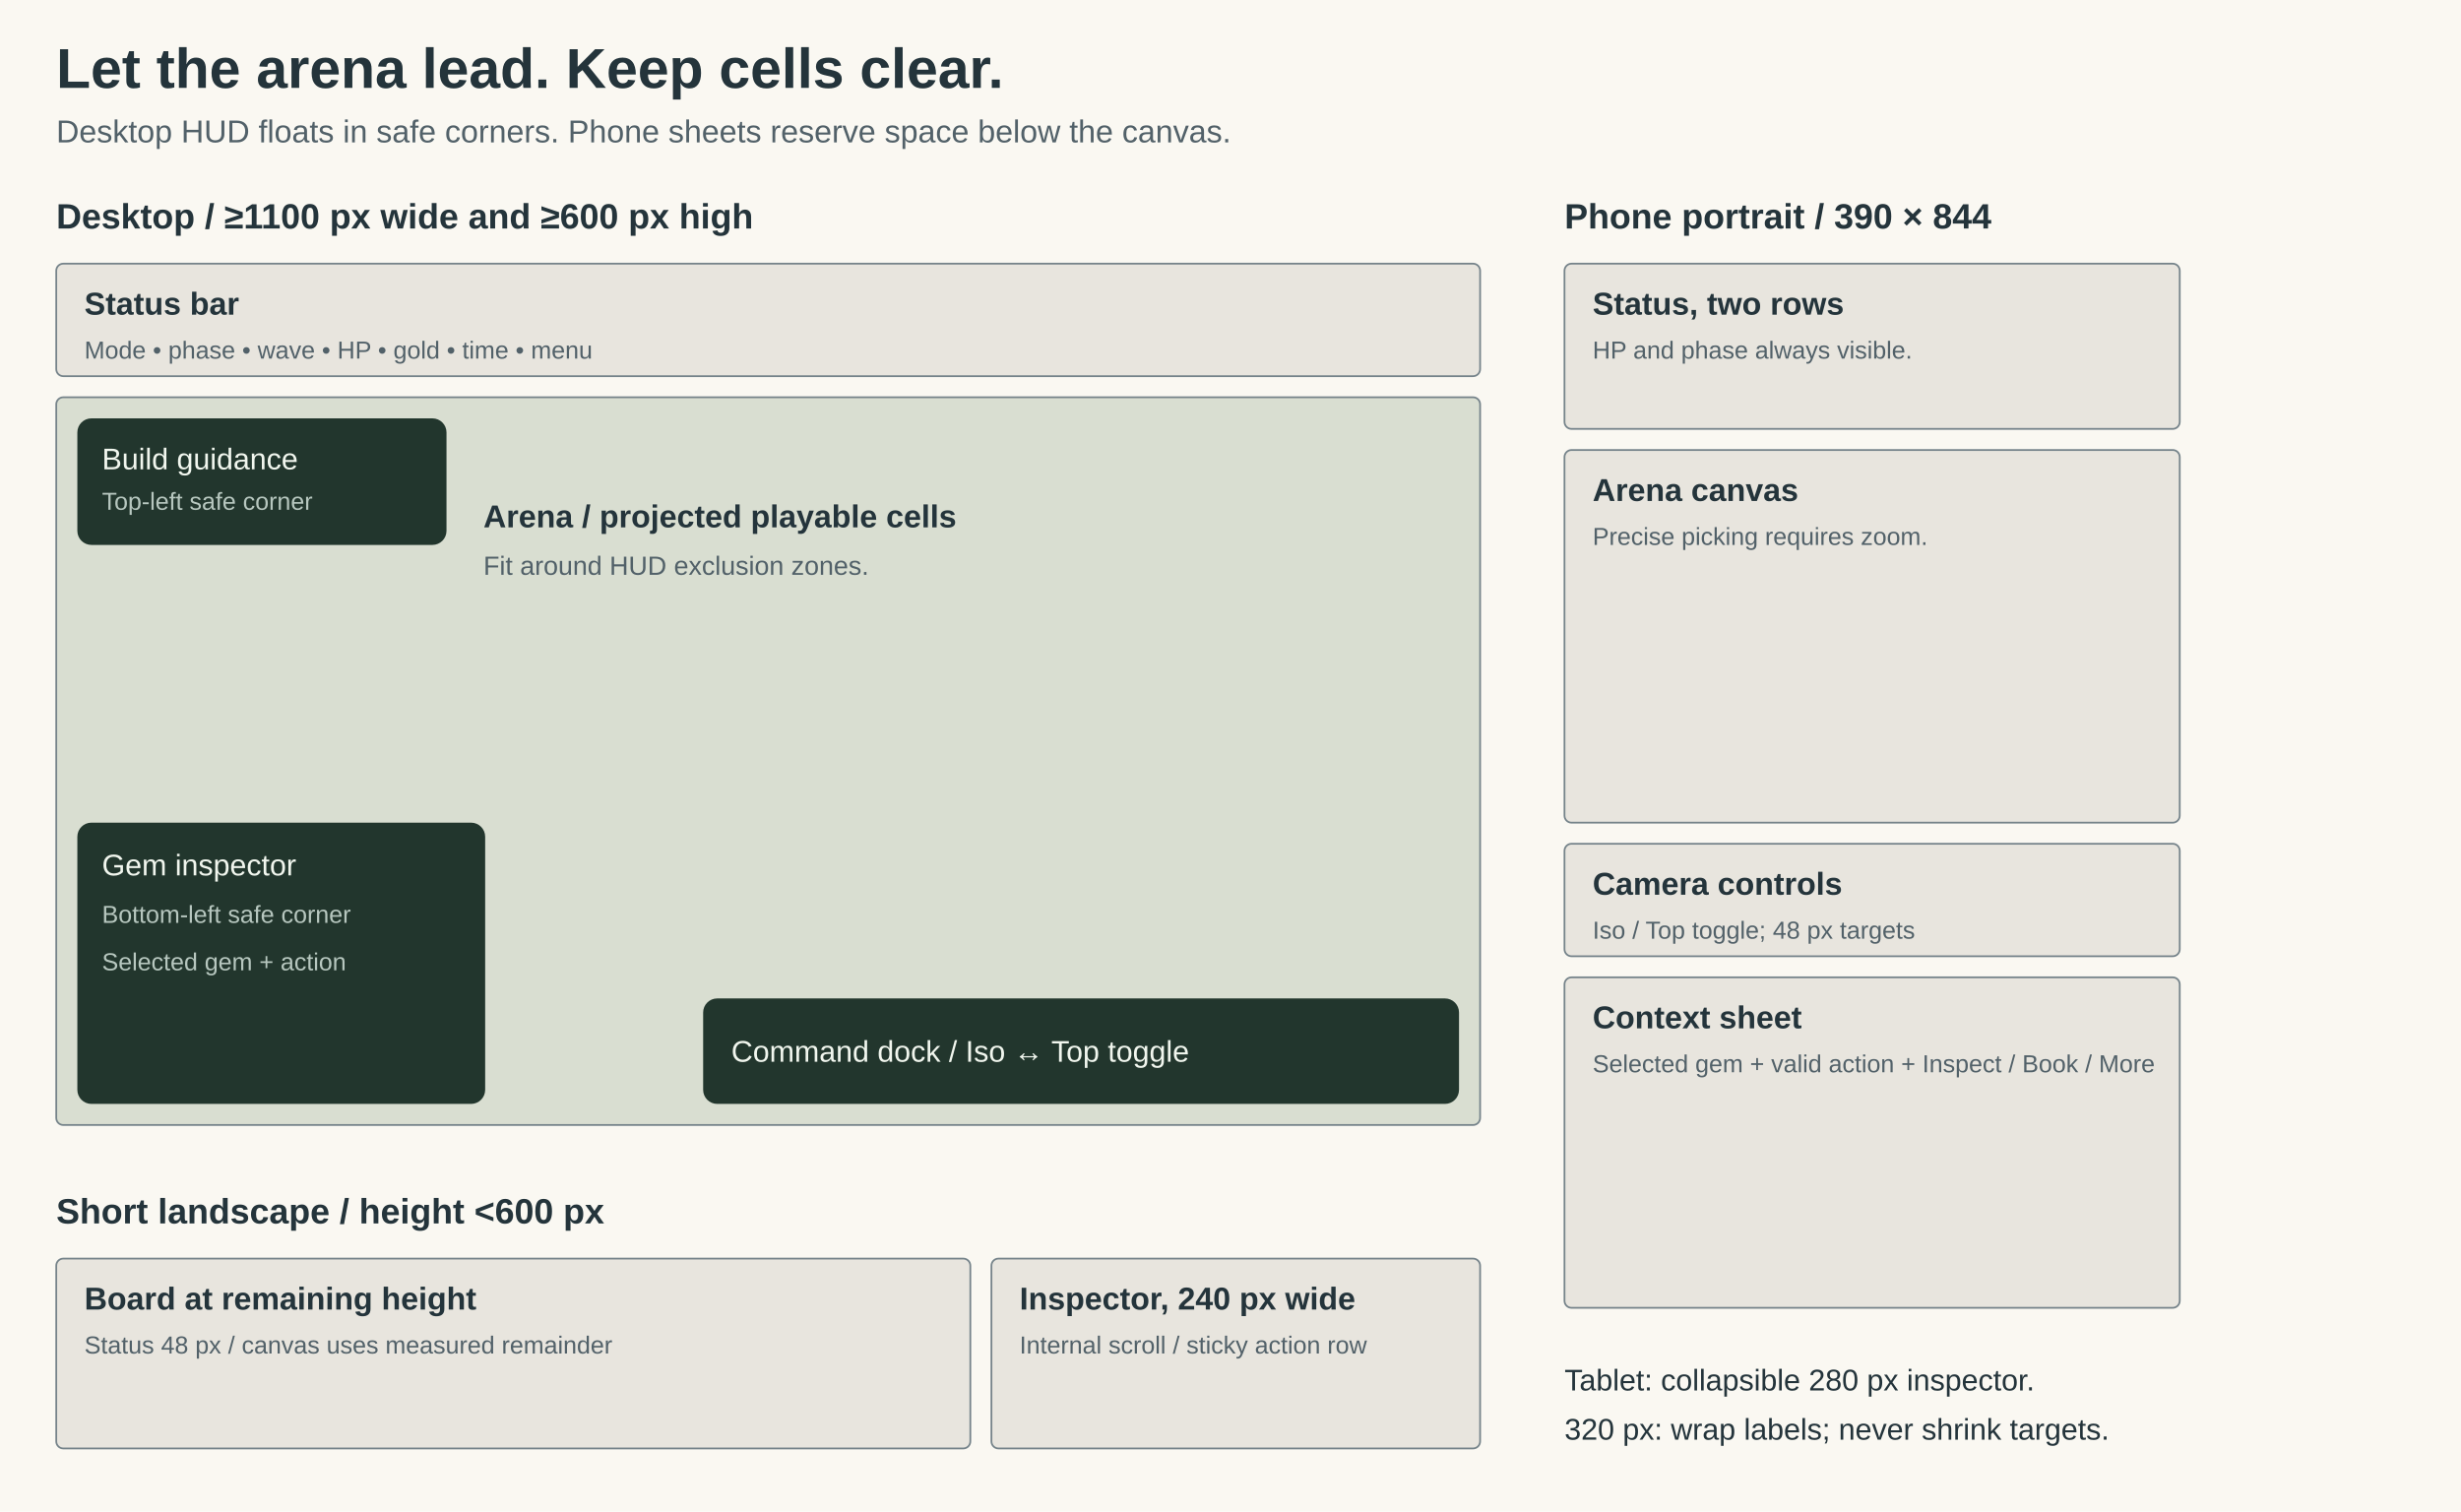
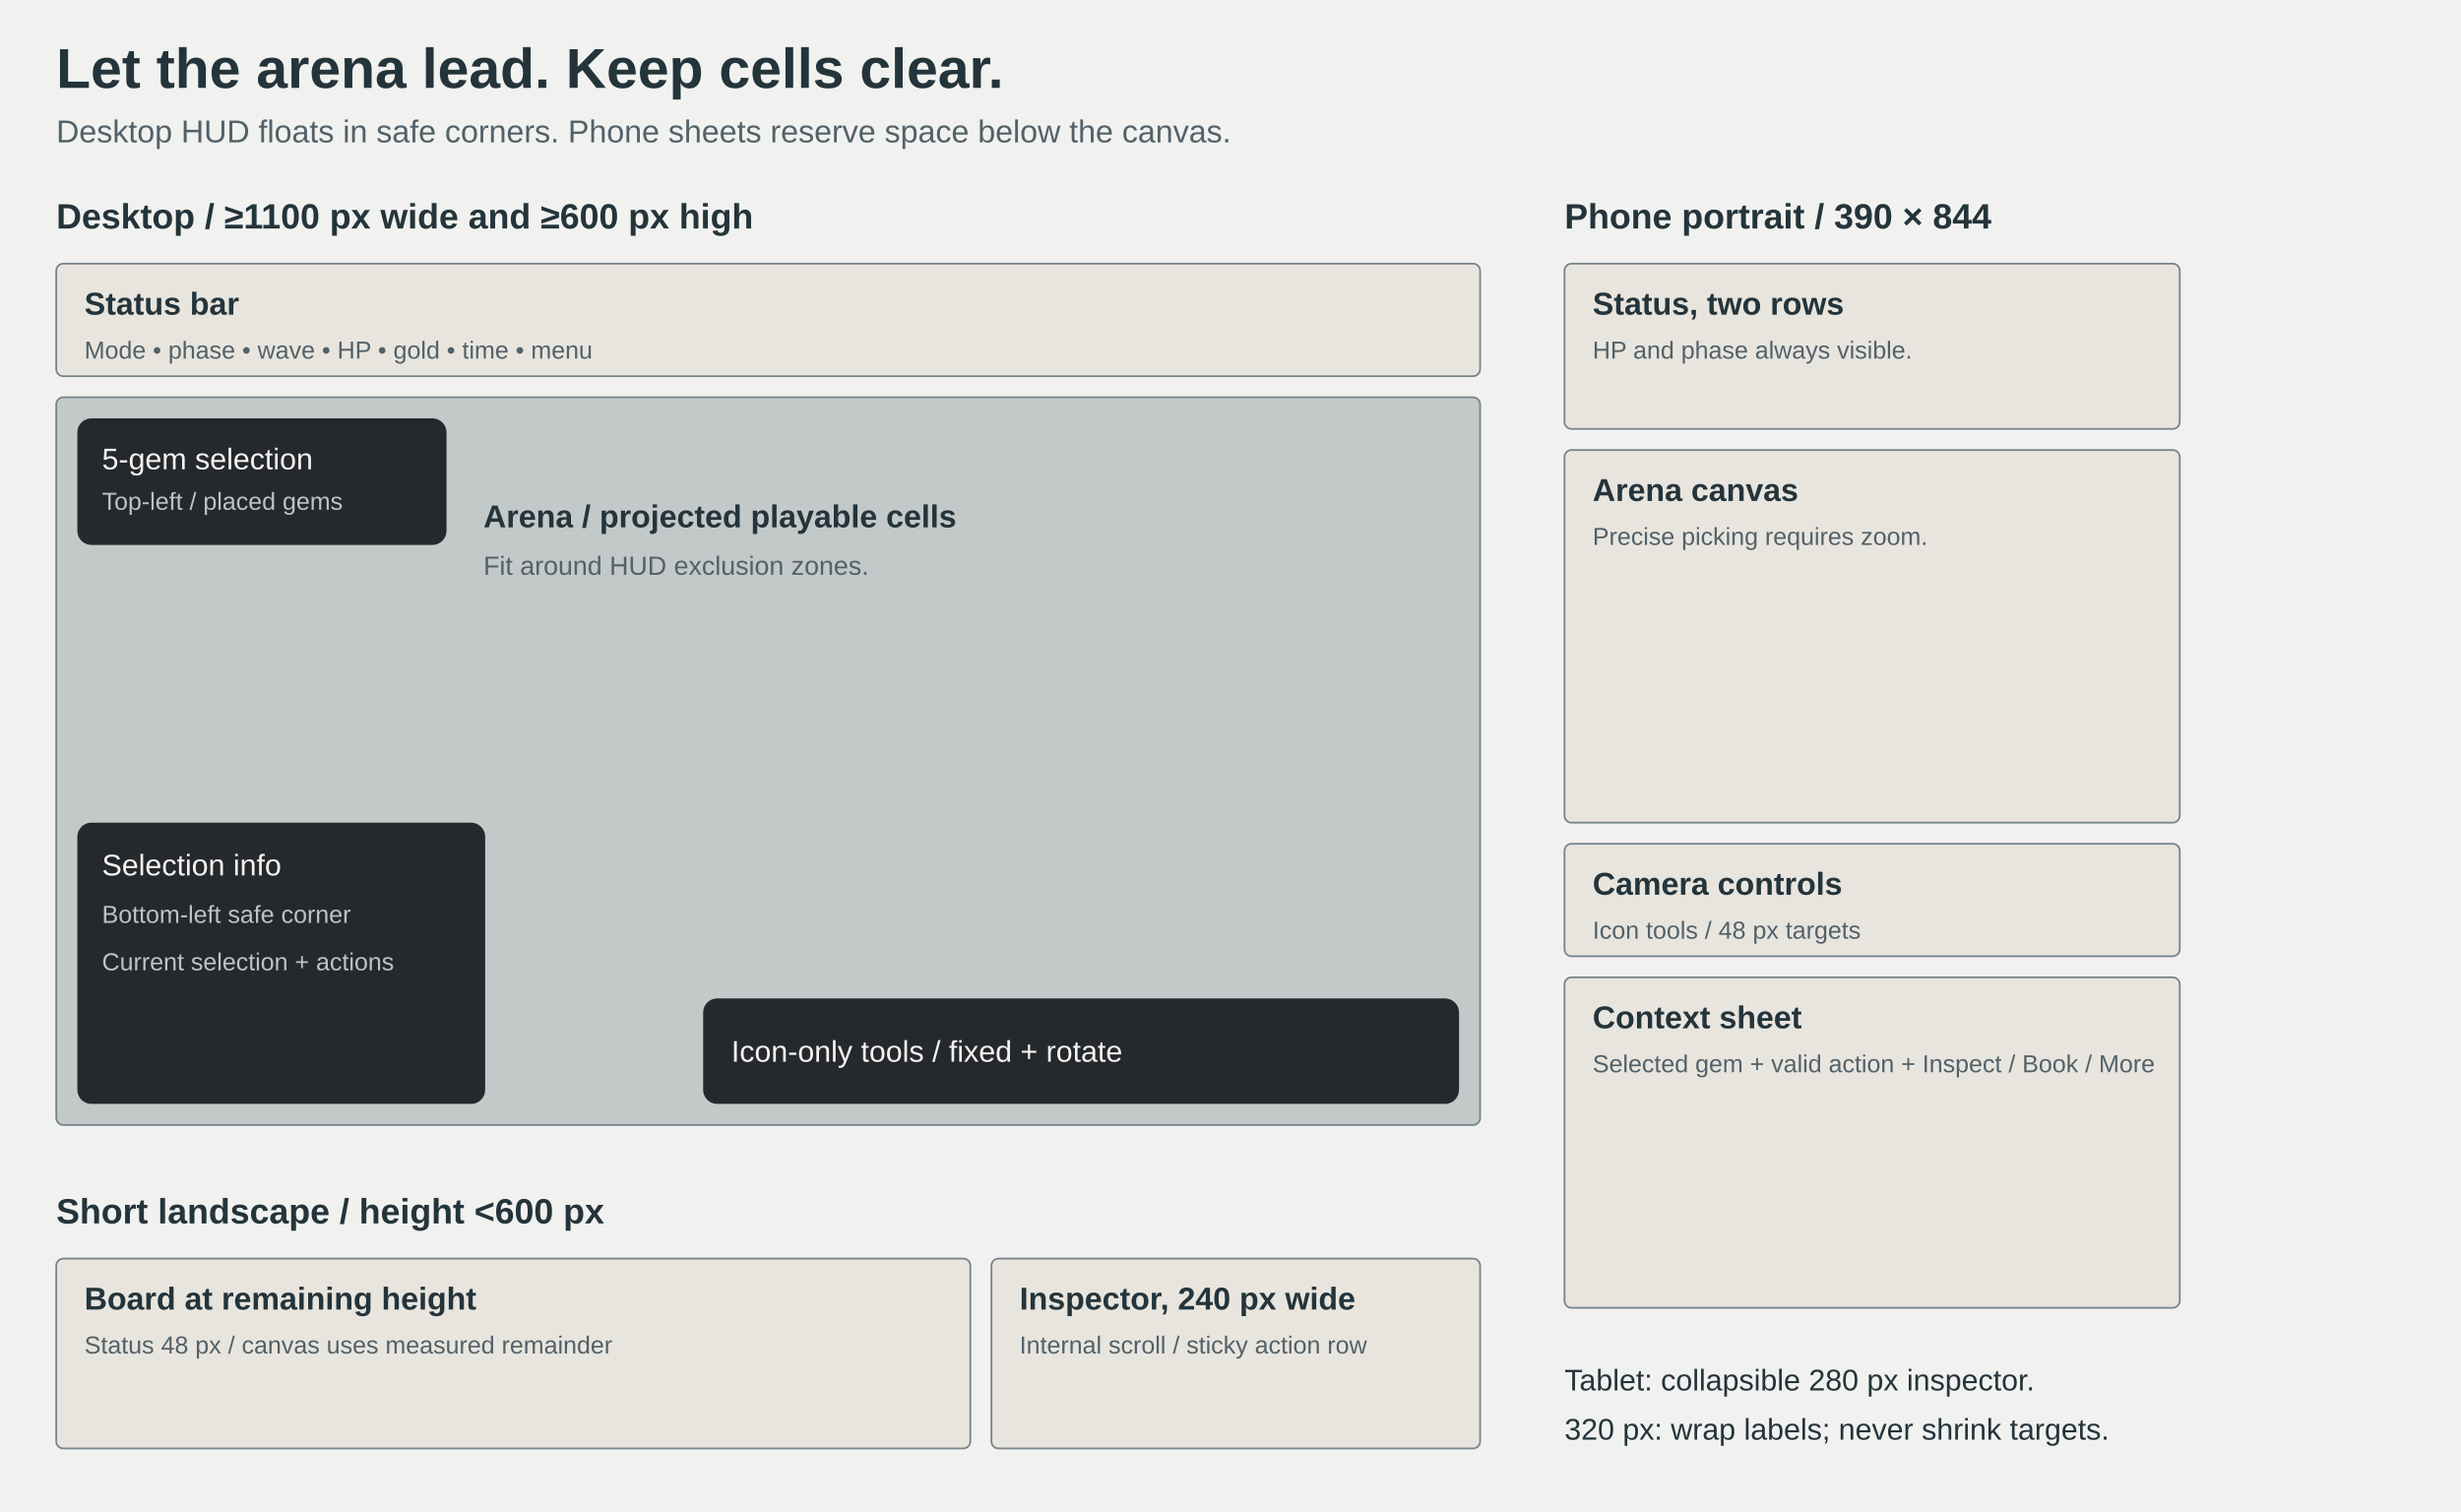
<svg xmlns="http://www.w3.org/2000/svg" width="1400" height="860" viewBox="0 0 1400 860" role="img" aria-labelledby="title desc">
  <g font-family="Segoe UI, Arial, sans-serif">
-     <rect x="0" y="0" width="1400" height="860" rx="0" fill="#FAF8F2" stroke="none" />
+     <rect x="0" y="0" width="1400" height="860" rx="0" fill="#F1F2EF" stroke="none" />
    <text x="32" y="50" font-size="32" fill="#24343B" font-weight="600">Let the arena lead. Keep cells clear.</text>
    <text x="32" y="81" font-size="18" fill="#526169" font-weight="400">Desktop HUD floats in safe corners. Phone sheets reserve space below the canvas.</text>
    <text x="32" y="130" font-size="20" fill="#24343B" font-weight="600">Desktop / ≥1100 px wide and ≥600 px high</text>
    <rect x="32" y="150" width="810" height="64" rx="4" fill="#E8E5DE" stroke="#75838A" />
    <text x="48" y="179" font-size="18" fill="#24343B" font-weight="600">Status bar</text>
    <text x="48" y="204" font-size="14" fill="#526169" font-weight="400">Mode • phase • wave • HP • gold • time • menu</text>
    <text x="890" y="130" font-size="20" fill="#24343B" font-weight="600">Phone portrait / 390 × 844</text>
    <rect x="890" y="150" width="350" height="94" rx="4" fill="#E8E5DE" stroke="#75838A" />
    <text x="906" y="179" font-size="18" fill="#24343B" font-weight="600">Status, two rows</text>
    <text x="906" y="204" font-size="14" fill="#526169" font-weight="400">HP and phase always visible.</text>
    <rect x="890" y="256" width="350" height="212" rx="4" fill="#E8E5DE" stroke="#75838A" />
    <text x="906" y="285" font-size="18" fill="#24343B" font-weight="600">Arena canvas</text>
    <text x="906" y="310" font-size="14" fill="#526169" font-weight="400">Precise picking requires zoom.</text>
    <rect x="890" y="480" width="350" height="64" rx="4" fill="#E8E5DE" stroke="#75838A" />
    <text x="906" y="509" font-size="18" fill="#24343B" font-weight="600">Camera controls</text>
-     <text x="906" y="534" font-size="14" fill="#526169" font-weight="400">Iso / Top toggle; 48 px targets</text>
+     <text x="906" y="534" font-size="14" fill="#526169" font-weight="400">Icon tools / 48 px targets</text>
    <rect x="890" y="556" width="350" height="188" rx="4" fill="#E8E5DE" stroke="#75838A" />
    <text x="906" y="585" font-size="18" fill="#24343B" font-weight="600">Context sheet</text>
    <text x="906" y="610" font-size="14" fill="#526169" font-weight="400">Selected gem + valid action + Inspect / Book / More</text>
    <text x="32" y="696" font-size="20" fill="#24343B" font-weight="600">Short landscape / height &lt;600 px</text>
    <rect x="32" y="716" width="520" height="108" rx="4" fill="#E8E5DE" stroke="#75838A" />
    <text x="48" y="745" font-size="18" fill="#24343B" font-weight="600">Board at remaining height</text>
    <text x="48" y="770" font-size="14" fill="#526169" font-weight="400">Status 48 px / canvas uses measured remainder</text>
    <rect x="564" y="716" width="278" height="108" rx="4" fill="#E8E5DE" stroke="#75838A" />
    <text x="580" y="745" font-size="18" fill="#24343B" font-weight="600">Inspector, 240 px wide</text>
    <text x="580" y="770" font-size="14" fill="#526169" font-weight="400">Internal scroll / sticky action row</text>
    <text x="890" y="791" font-size="17" fill="#24343B" font-weight="400">Tablet: collapsible 280 px inspector.</text>
    <text x="890" y="819" font-size="17" fill="#24343B" font-weight="400">320 px: wrap labels; never shrink targets.</text>
-     <rect x="32" y="226" width="810" height="414" fill="#D9DED1" stroke="#75838A" rx="4" />
+     <rect x="32" y="226" width="810" height="414" fill="#C3C8C9" stroke="#75838A" rx="4" />
    <text x="275" y="300" font-size="18" fill="#24343B" font-weight="600">Arena / projected playable cells</text>
    <text x="275" y="327" font-size="15" fill="#526169" font-weight="400">Fit around HUD exclusion zones.</text>
-     <rect x="44" y="238" width="210" height="72" fill="#22362D" stroke="none" rx="8" />
-     <text x="58" y="267" font-size="17" fill="#F1F6EE" font-weight="400">Build guidance</text>
-     <text x="58" y="290" font-size="14" fill="#B7C7BF" font-weight="400">Top-left safe corner</text>
-     <rect x="44" y="468" width="232" height="160" fill="#22362D" stroke="none" rx="8" />
-     <text x="58" y="498" font-size="17" fill="#F1F6EE" font-weight="400">Gem inspector</text>
-     <text x="58" y="525" font-size="14" fill="#B7C7BF" font-weight="400">Bottom-left safe corner</text>
-     <text x="58" y="552" font-size="14" fill="#B7C7BF" font-weight="400">Selected gem + action</text>
-     <rect x="400" y="568" width="430" height="60" fill="#22362D" stroke="none" rx="8" />
-     <text x="416" y="604" font-size="17" fill="#F1F6EE" font-weight="400">Command dock / Iso ↔ Top toggle</text>
+     <rect x="44" y="238" width="210" height="72" fill="#25282C" stroke="none" rx="8" />
+     <text x="58" y="267" font-size="17" fill="#F4F3EF" font-weight="400">5-gem selection</text>
+     <text x="58" y="290" font-size="14" fill="#BDC3C7" font-weight="400">Top-left / placed gems</text>
+     <rect x="44" y="468" width="232" height="160" fill="#25282C" stroke="none" rx="8" />
+     <text x="58" y="498" font-size="17" fill="#F4F3EF" font-weight="400">Selection info</text>
+     <text x="58" y="525" font-size="14" fill="#BDC3C7" font-weight="400">Bottom-left safe corner</text>
+     <text x="58" y="552" font-size="14" fill="#BDC3C7" font-weight="400">Current selection + actions</text>
+     <rect x="400" y="568" width="430" height="60" fill="#25282C" stroke="none" rx="8" />
+     <text x="416" y="604" font-size="17" fill="#F4F3EF" font-weight="400">Icon-only tools / fixed + rotate</text>
  </g>
</svg>
